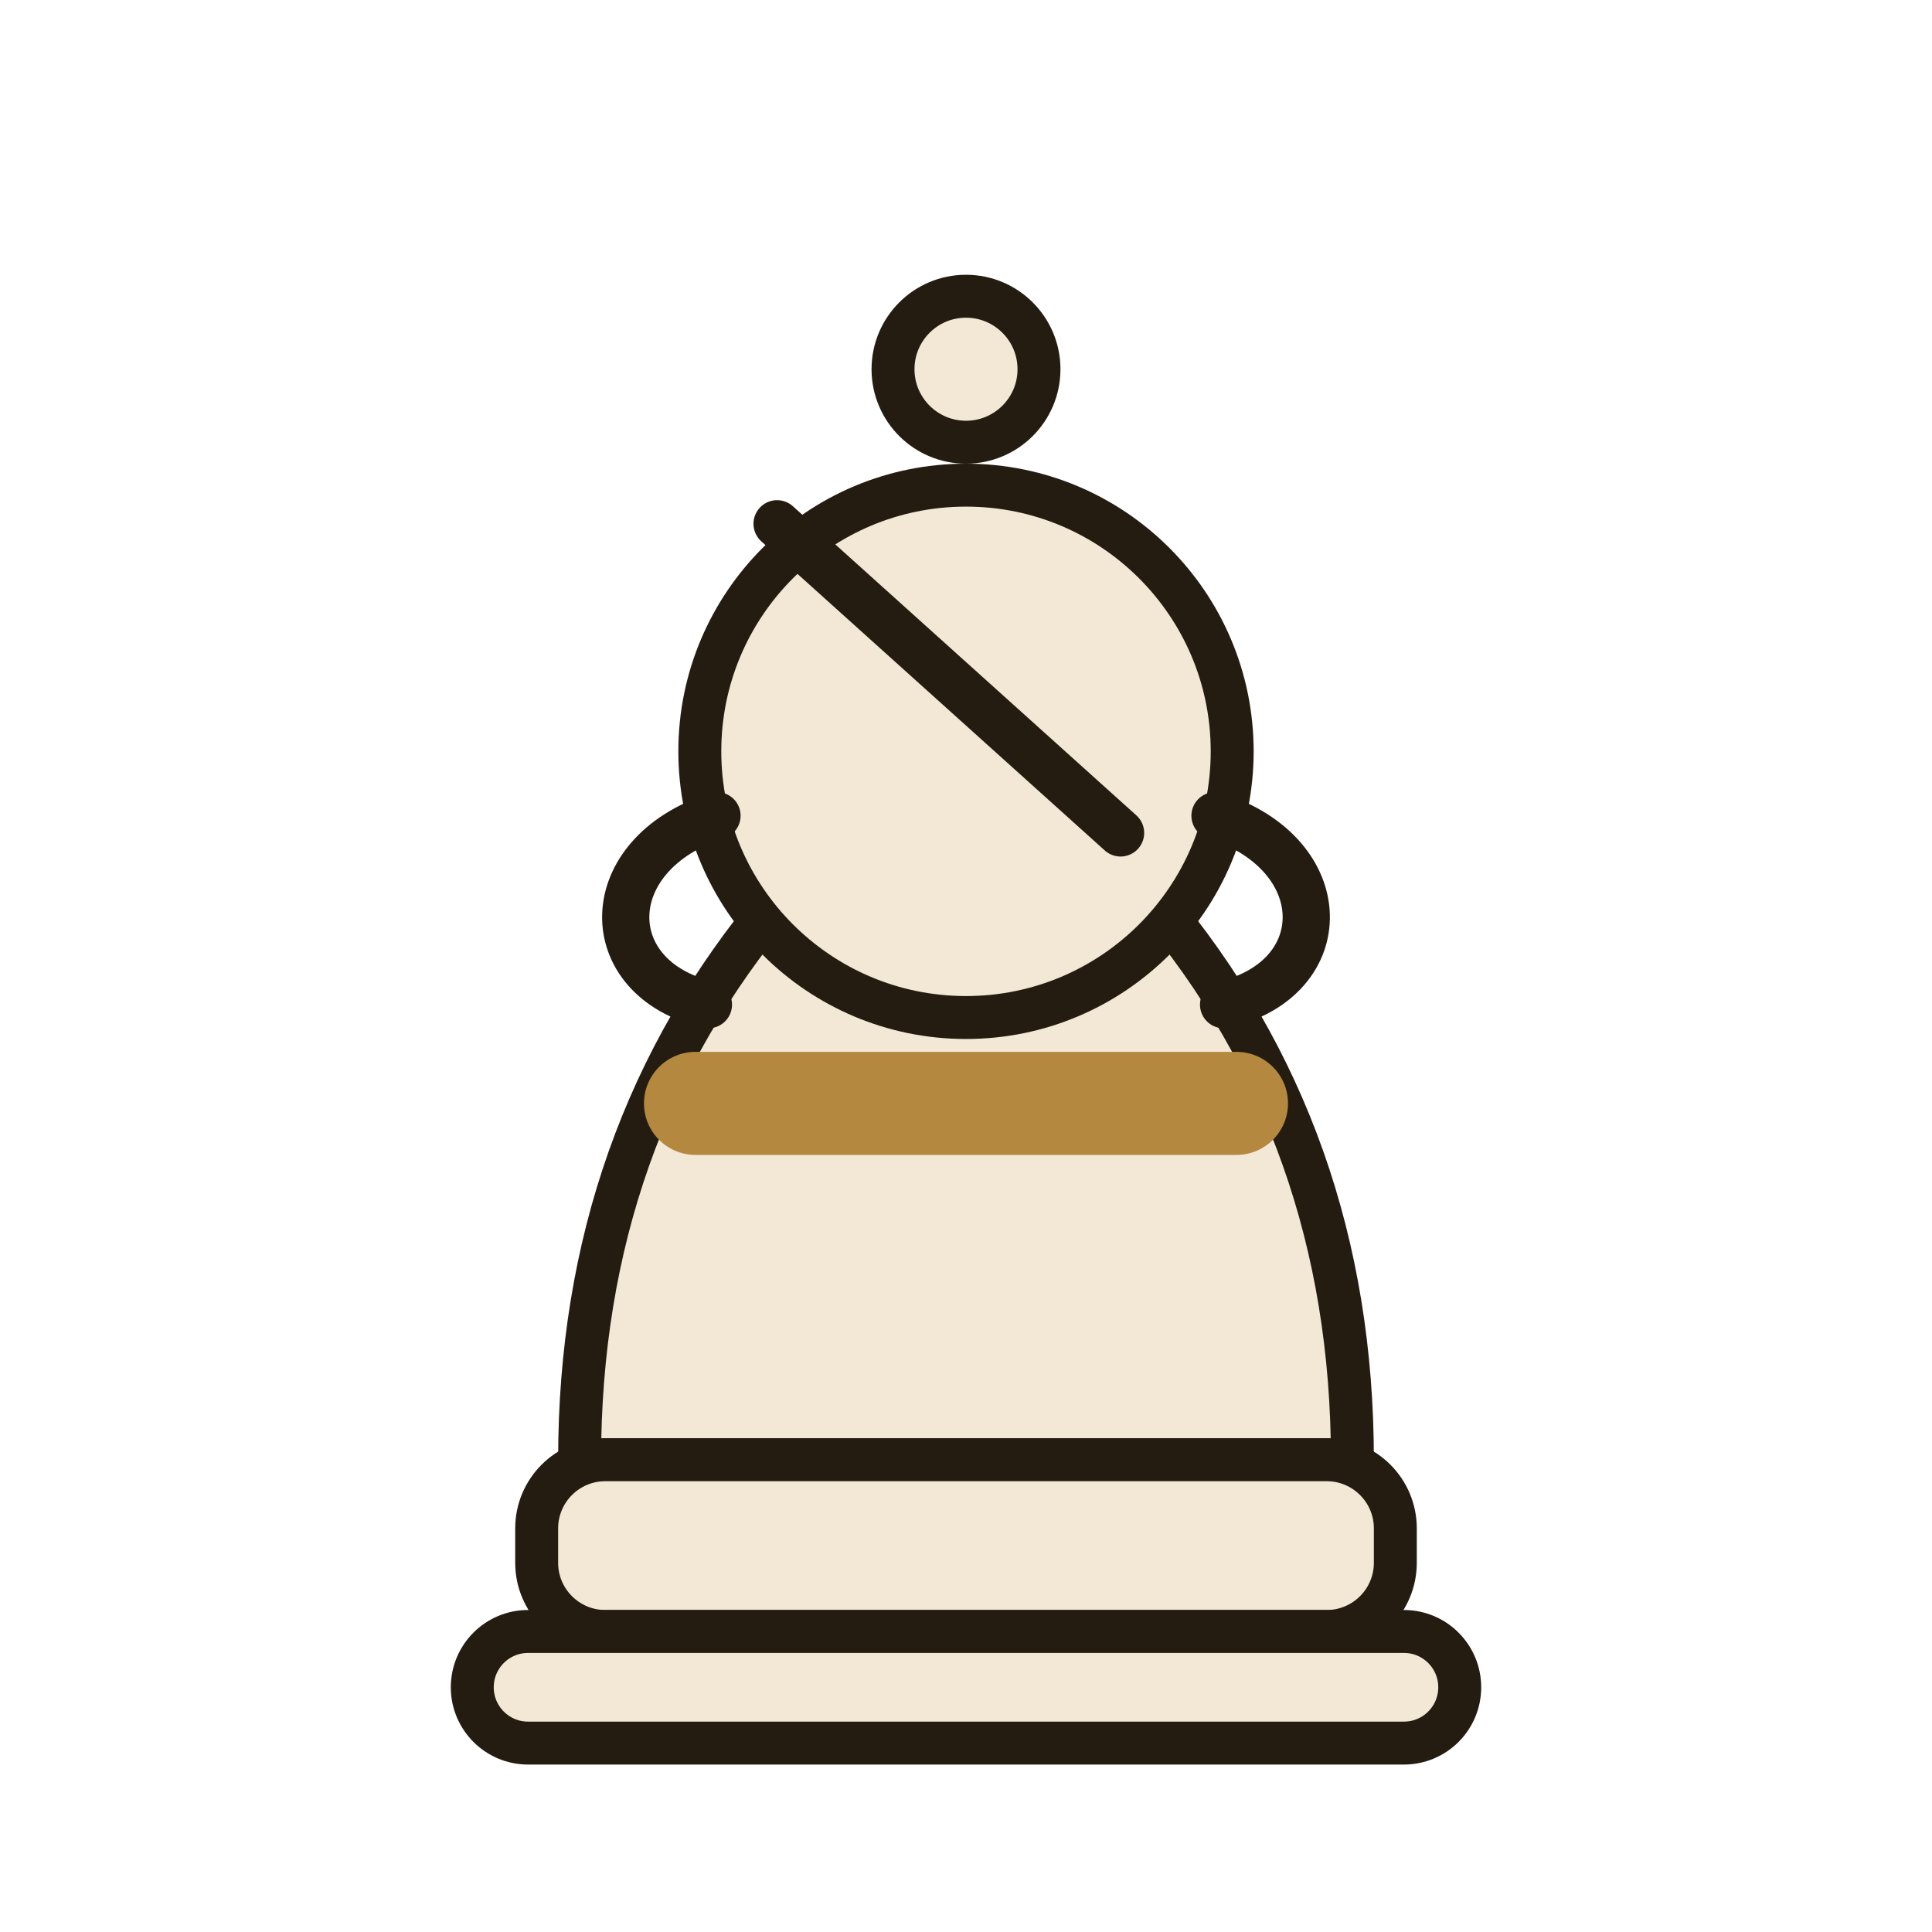
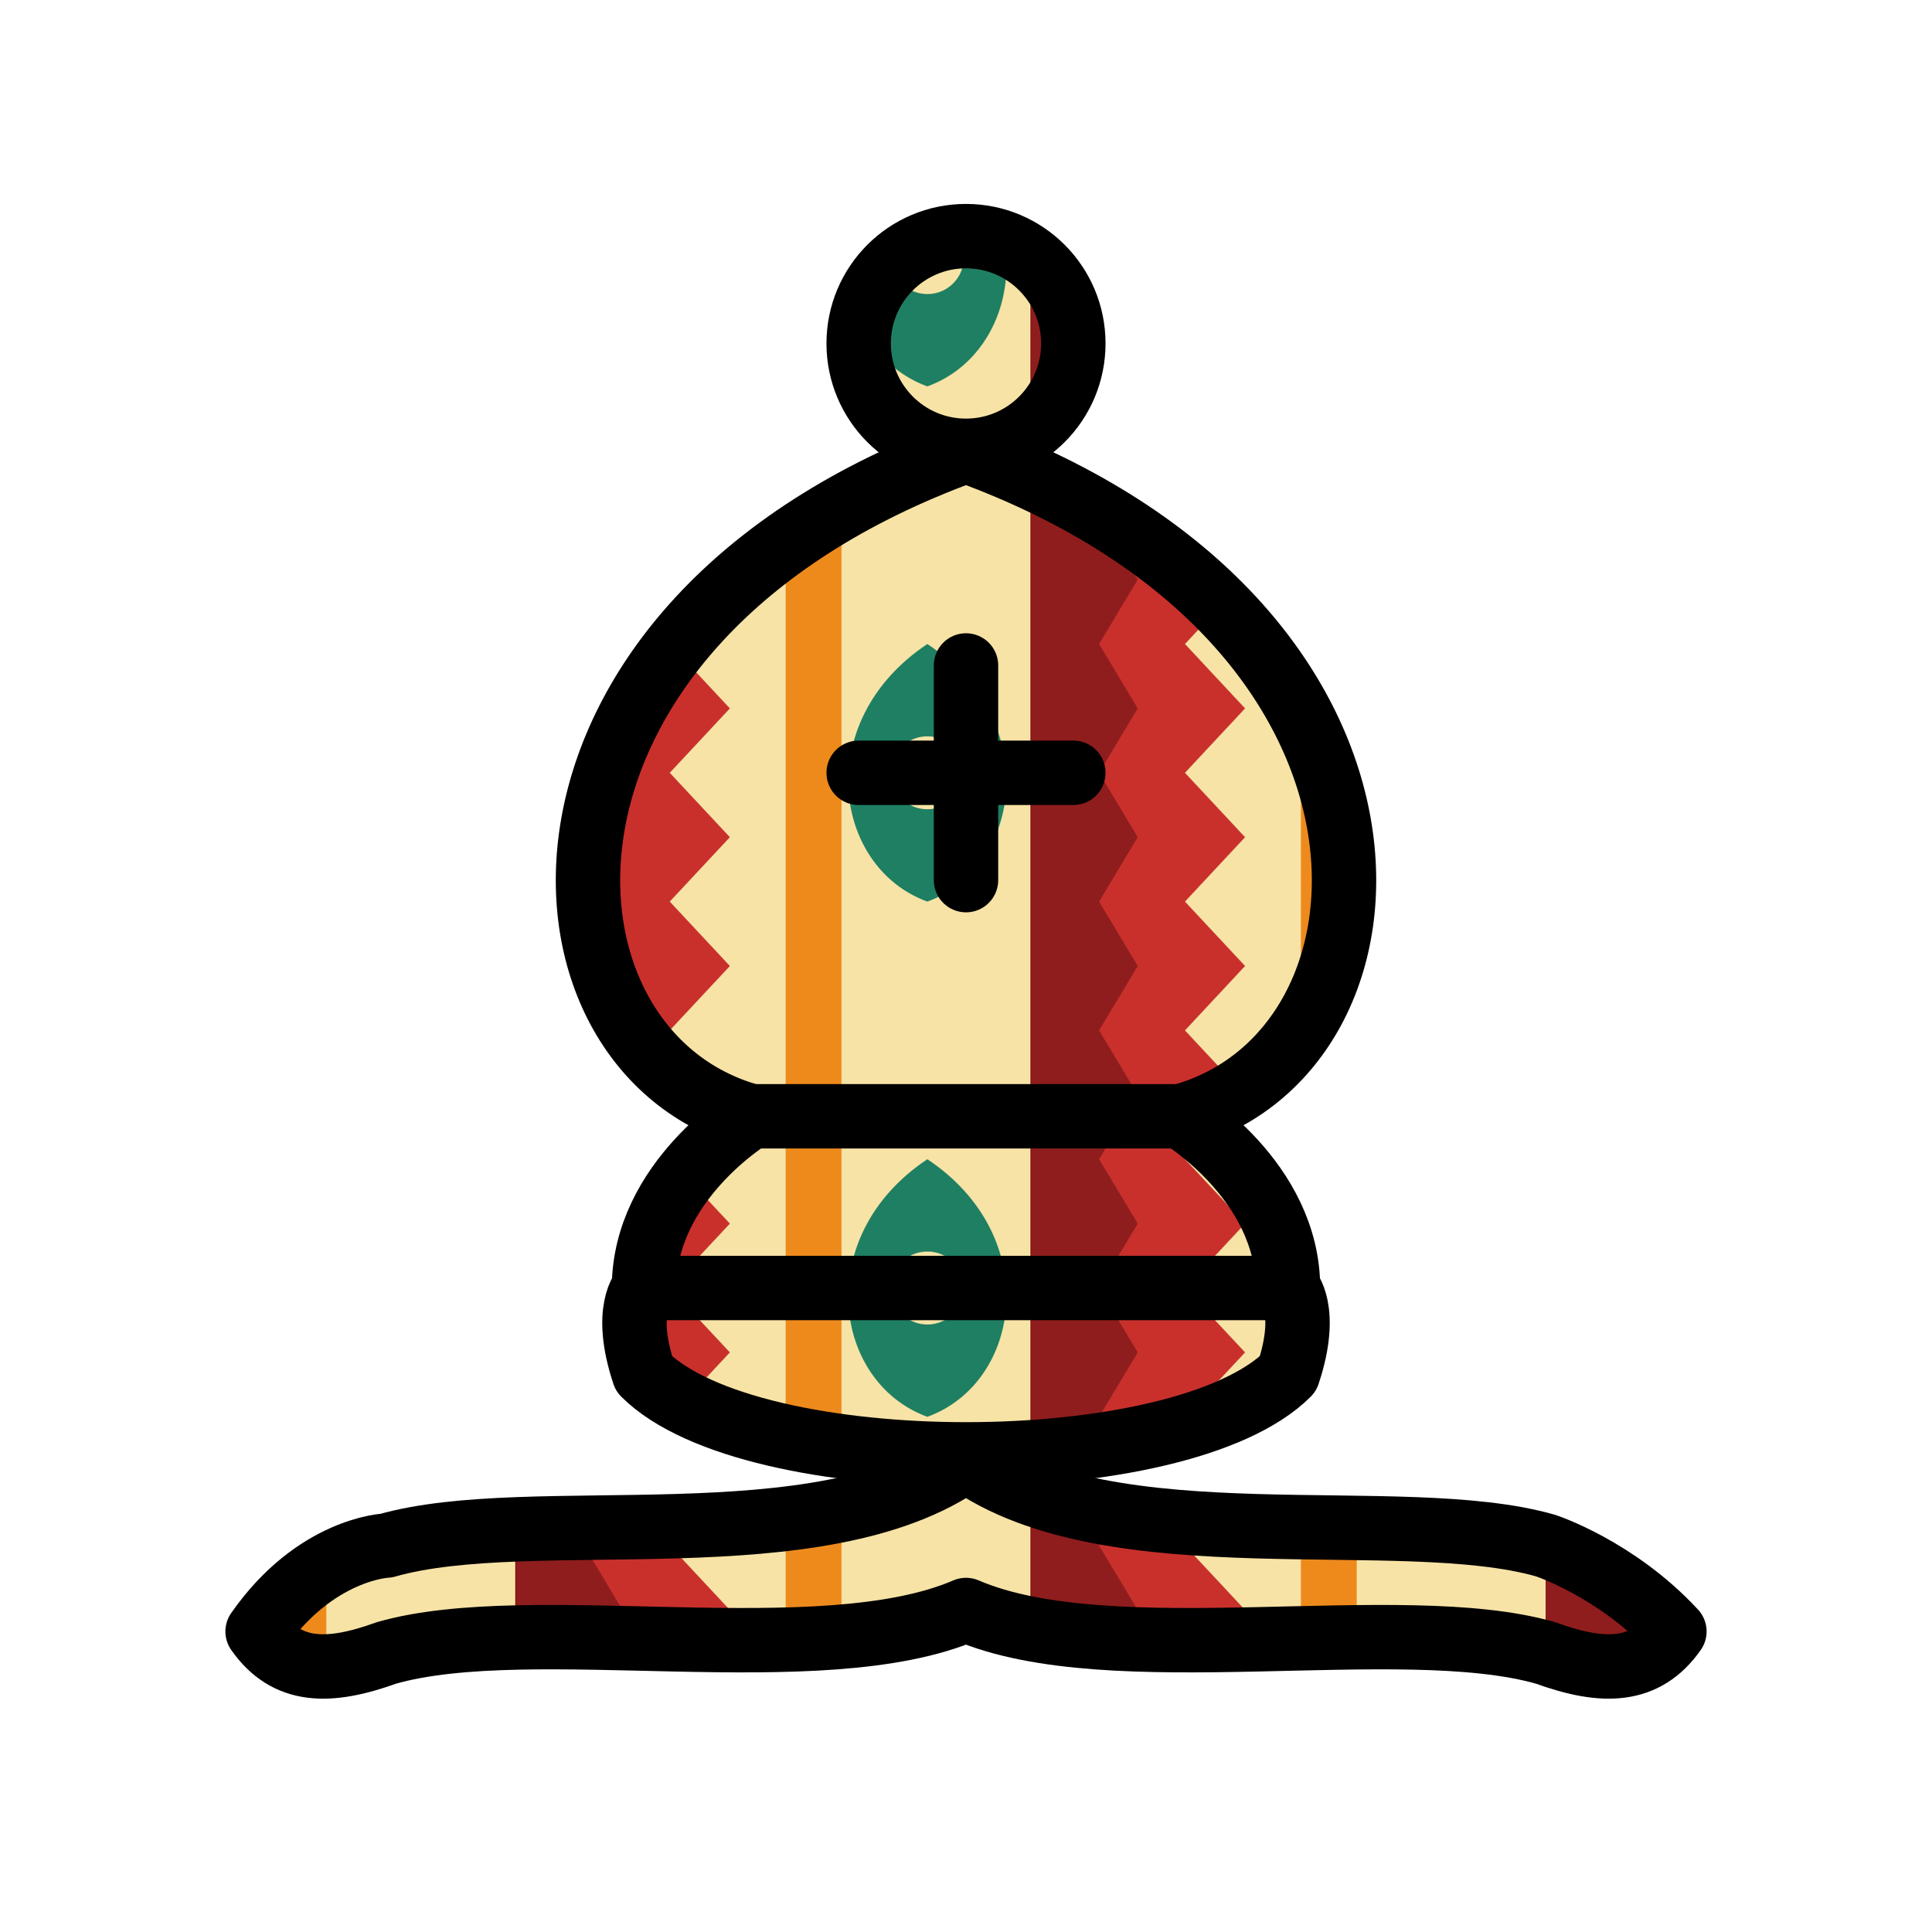
- <svg xmlns="http://www.w3.org/2000/svg" width="45" height="45" viewBox="0 0 45 45">
-   <g fill="#f2e8d5" stroke="#241c10" stroke-width="1" stroke-linejoin="round">
-     <style>.piece-band{fill:#b5883f;stroke:none}.piece-line{stroke:#241c10;stroke-width:1.1}.piece-eye{fill:#241c10;stroke:none}</style>
-     <path d="M 13.50 34     Q 13.50 26.46 18.10 21     L 26.90 21     Q 31.50 26.46 31.50 34 Z" />
-     <rect x="12.50" y="34" width="20.00" height="4" rx="1.6" />
-     <rect x="11.00" y="38" width="23.00" height="2.6" rx="1.3" />
-     <circle cx="22.5" cy="17.5" r="6.2" />
-     <circle cx="22.5" cy="8.6" r="1.7" />
-     <rect x="15.00" y="24.5" width="15" height="2.4" rx="1.2" class="piece-band" />
-     <path d="M 16.70 19 C 13.90 19.9 13.90 22.8 16.50 23.4" fill="none" class="piece-line" stroke-linecap="round" stroke-width="1.3" />
-     <path d="M 28.30 19 C 31.10 19.9 31.10 22.8 28.50 23.4" fill="none" class="piece-line" stroke-linecap="round" stroke-width="1.3" />
-     <path d="M 18.10 12.2 L 26.10 19.4" fill="none" class="piece-line" stroke-linecap="round" stroke-width="1.8" />
+ <svg xmlns="http://www.w3.org/2000/svg" width="45" height="45">
+   <defs>
+     <pattern id="adras" width="12" height="12" patternUnits="userSpaceOnUse">
+       <rect width="12" height="12" fill="#f7e3a6" />
+       <path d="M0 0H3.6L5 1.5L3.6 3L5 4.5L3.6 6L5 7.5L3.6 9L5 10.5L3.6 12H0Z" fill="#c9302c" />
+       <path d="M0 0H1.6L2.5 1.5L1.6 3L2.5 4.5L1.6 6L2.5 7.5L1.6 9L2.5 10.5L1.6 12H0Z" fill="#8f1d1d" />
+       <rect x="6.3" width="1.3" height="12" fill="#ee8a1c" />
+       <path d="M9.6 3C12.3 4.8 11.8 8.2 9.6 9C7.4 8.2 6.9 4.8 9.6 3Z" fill="#1f7f62" />
+       <circle cx="9.6" cy="6" r="0.85" fill="#f7e3a6" />
+     </pattern>
+   </defs>
+   <g fill="none" fill-rule="evenodd" stroke="#000" stroke-width="1.5" stroke-linecap="round" stroke-linejoin="round">
+     <g fill="url(#adras)" stroke-linecap="butt">
+       <path d="M9 36c3.39-.97 10.11.43 13.5-2 3.39 2.43 10.11 1.03 13.5 2 0 0 1.65.54 3 2-.68.97-1.65.99-3 .5-3.39-.97-10.11.46-13.5-1-3.39 1.46-10.11.03-13.5 1-1.354.49-2.323.47-3-.5 1.354-1.94 3-2 3-2z" />
+       <path d="M15 32c2.5 2.5 12.5 2.5 15 0 .5-1.5 0-2 0-2 0-2.5-2.5-4-2.5-4 5.5-1.5 6-11.5-5-15.5-11 4-10.5 14-5 15.5 0 0-2.5 1.5-2.5 4 0 0-.5.5 0 2z" />
+       <path d="M25 8a2.5 2.5 0 1 1-5 0 2.5 2.5 0 1 1 5 0z" />
+     </g>
+     <path d="M17.5 26h10M15 30h15m-7.5-14.5v5M20 18h5" stroke-linejoin="miter" />
  </g>
</svg>
